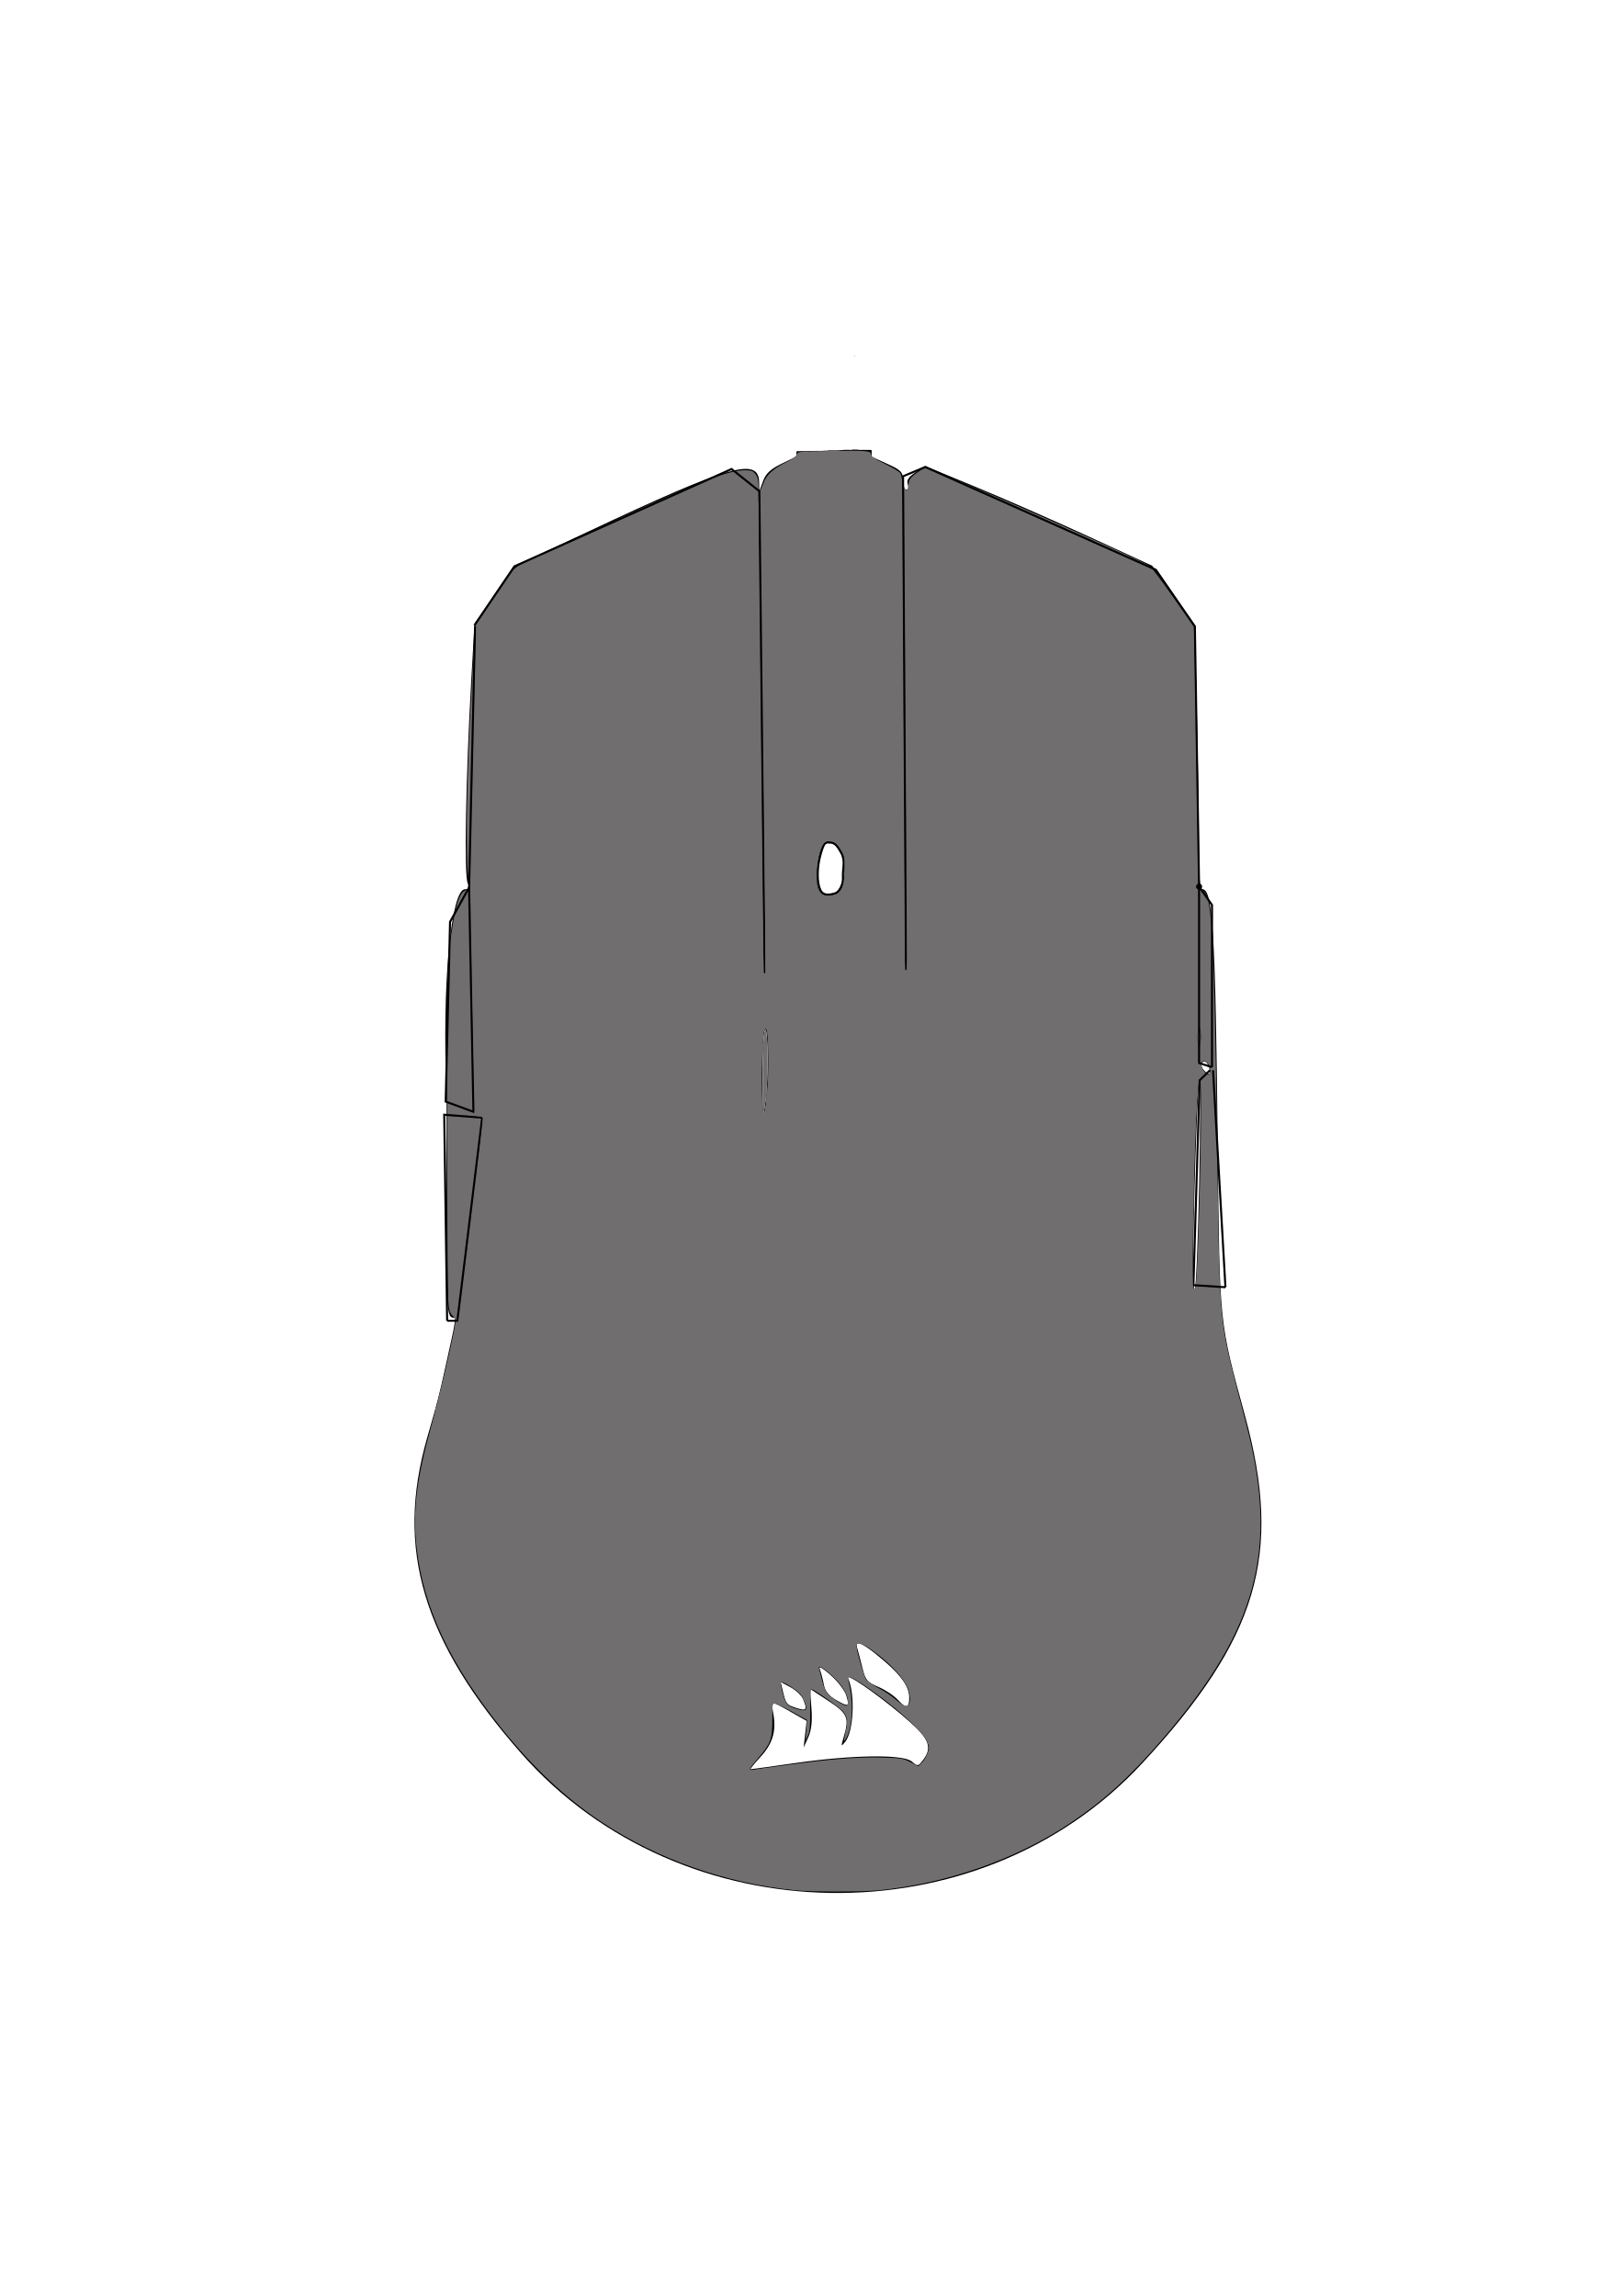
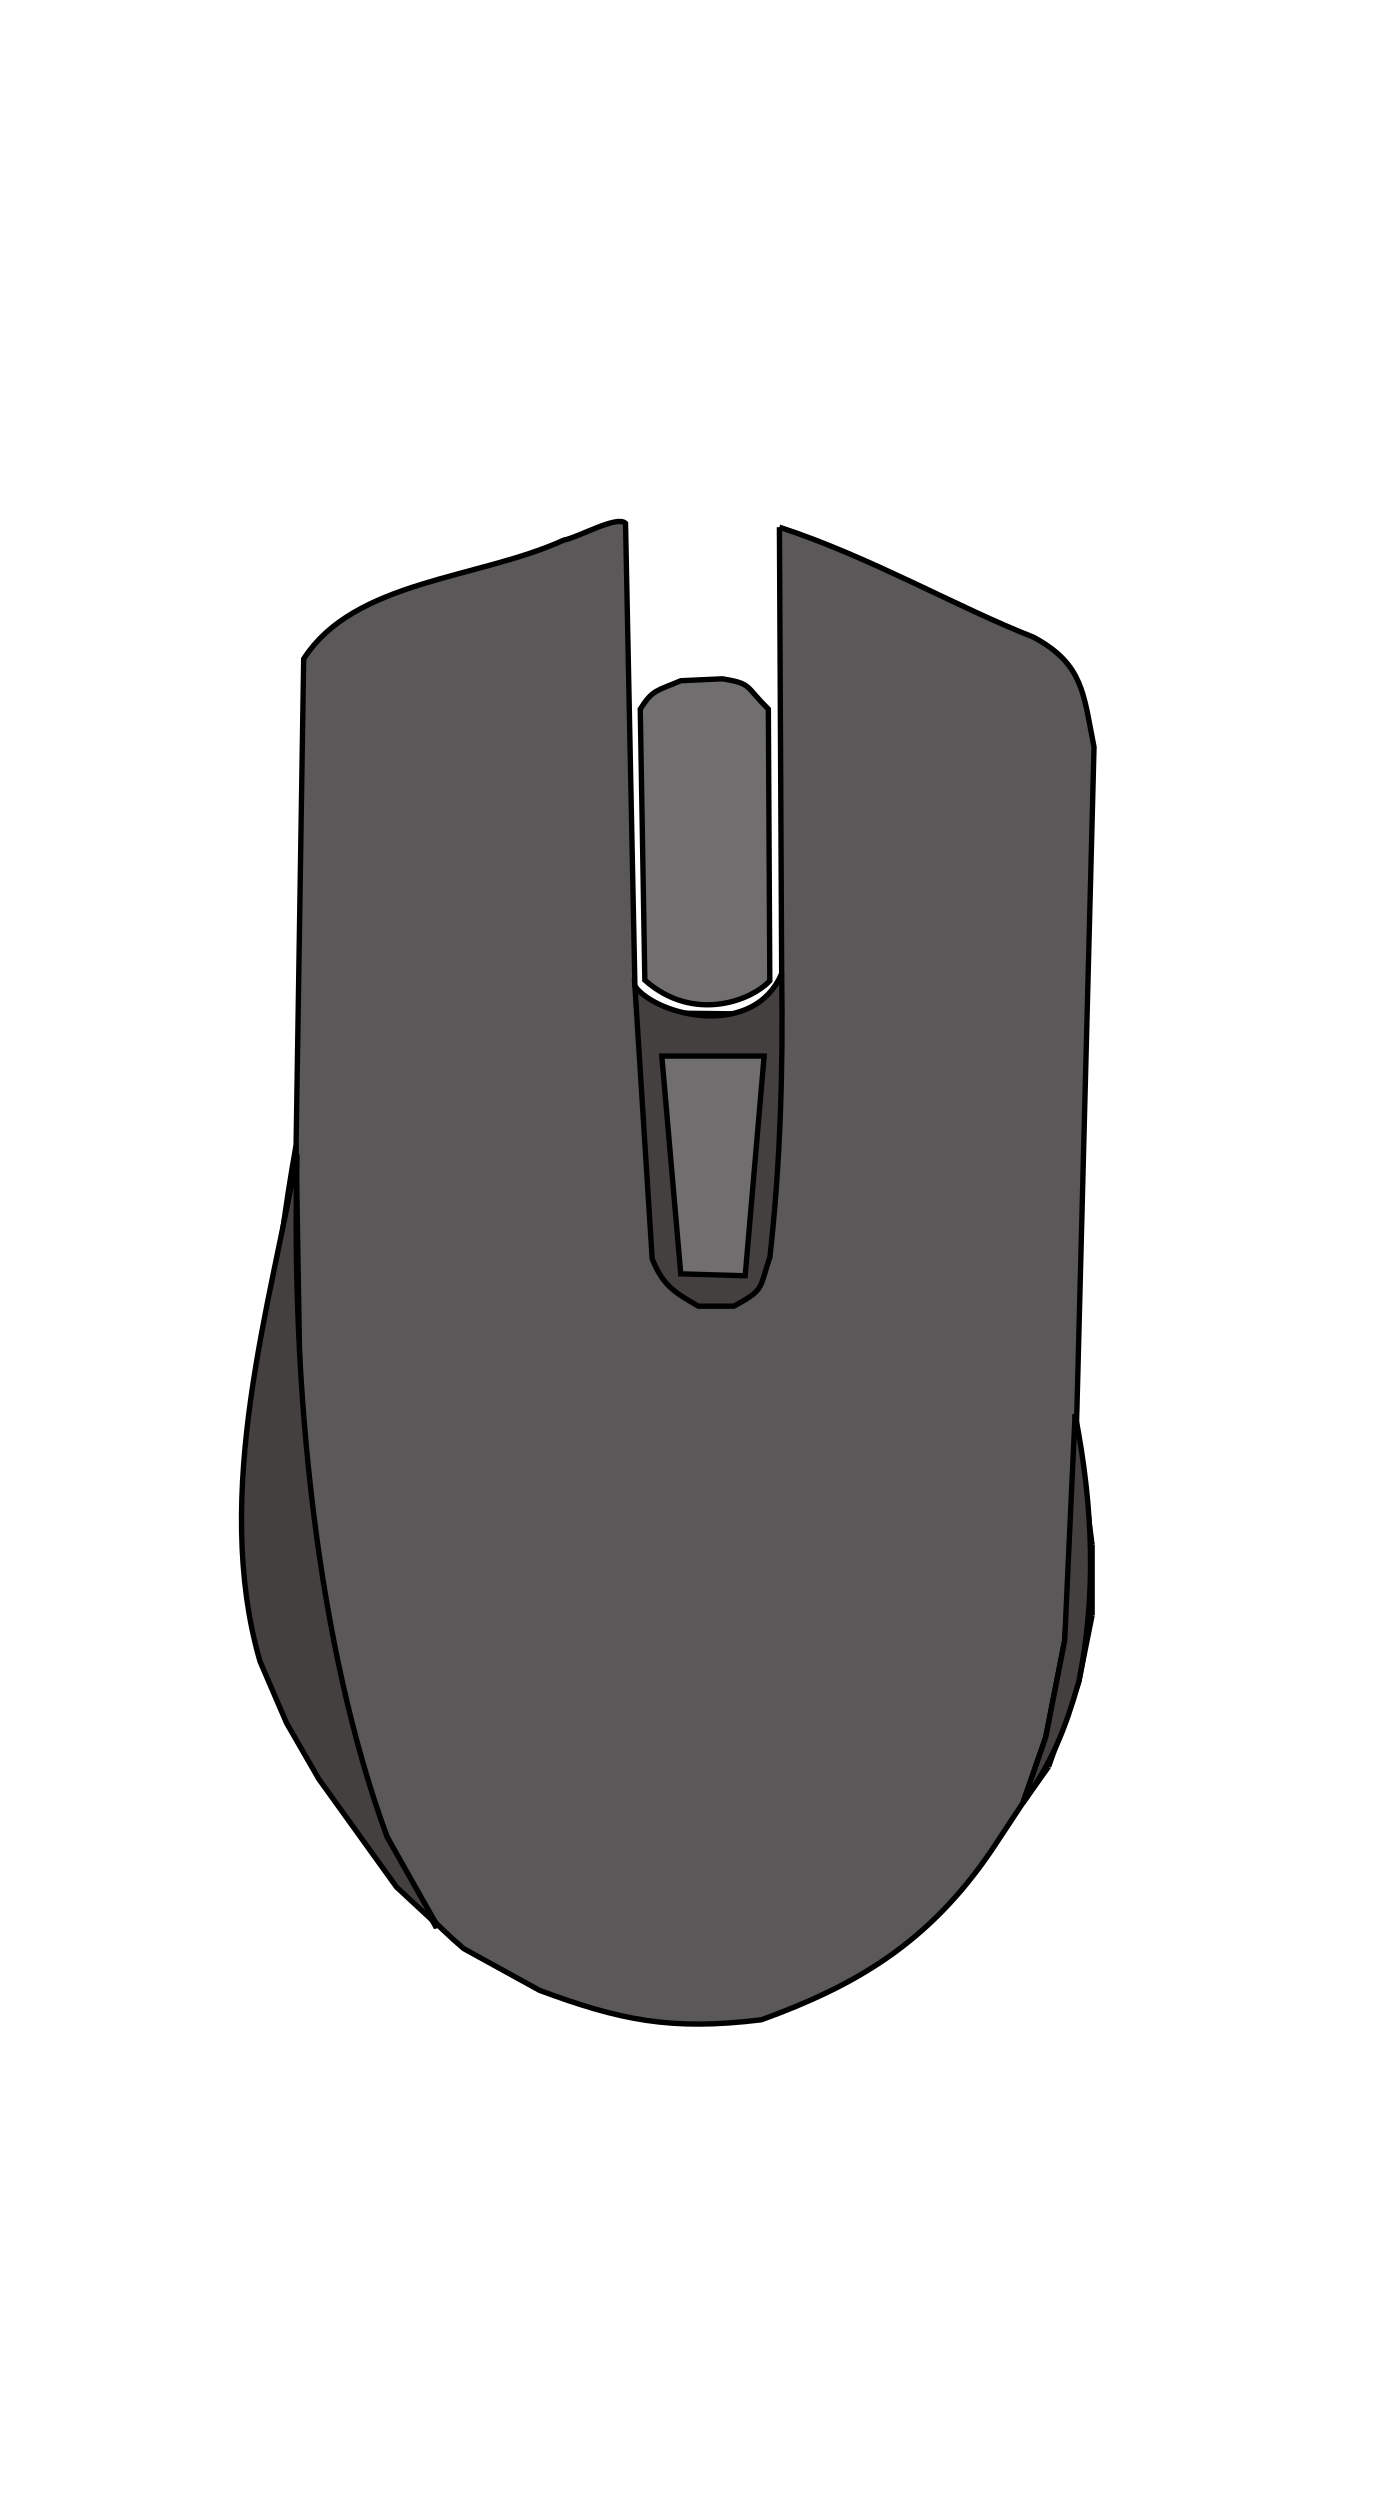
- <svg xmlns="http://www.w3.org/2000/svg" width="210mm" height="297mm" viewBox="0 0 210 297" version="1.1" id="svg8">
-   <defs id="defs2">
-     <clipPath clipPathUnits="userSpaceOnUse" id="clipPath155">
-       <path id="path157" style="fill:#ff0000;fill-opacity:1;fill-rule:nonzero;stroke:none" d="m 169.754,215.164 v 751.746 H 583.756 V 215.164 Z M 347.234,254.625 c 0.231,0.021 0.463,0.03 0.693,0.062 0.98,0.14 0.679,0.128 1.453,0.301 0.76,0.17 1.524,0.299 2.293,0.424 0.83,0.124 0.612,0.091 1.613,0.238 0.225,0.033 0.447,0.084 0.674,0.1 1.083,0.074 0.857,-0.008 1.805,-0.006 0.319,3.8e-4 0.638,0.019 0.957,0.027 0.185,0.013 0.371,0.019 0.555,0.039 1.138,0.123 0.255,0.044 1.074,0.166 0.377,0.056 0.761,0.07 1.137,0.135 0.226,0.039 0.448,0.099 0.672,0.148 0.133,0.041 0.261,0.091 0.396,0.121 0.305,0.068 0.632,0.095 0.943,0.131 0.37,0.042 0.725,0.097 1.096,0.098 0.347,-0.029 0.485,0.01 0.564,0.107 0.853,-0.039 1.704,0.019 2.551,0.121 0.612,0.078 1.225,-4.1e-4 1.836,-0.014 1.25,-0.027 -1.271,1.311 -0.021,1.262 0.016,-6.2e-4 0.063,-0.004 0.047,-0.002 -0.103,0.011 -0.207,0.02 -0.311,0.025 -0.567,0.03 -1.136,0.025 -1.703,-0.018 -0.805,-0.099 -1.607,-0.16 -2.418,-0.129 -0.224,0.035 -0.333,0.008 -0.473,-0.096 -0.046,0.002 0.02,-0.002 -0.092,0.004 -0.415,-0.01 -0.804,-0.057 -1.217,-0.105 -0.489,-0.057 -0.651,-0.062 -1.178,-0.178 -0.103,-0.023 -0.201,-0.064 -0.301,-0.096 -0.176,-0.041 -0.35,-0.094 -0.527,-0.125 -0.408,-0.07 -0.823,-0.088 -1.232,-0.148 -0.767,-0.114 0.165,-0.026 -0.936,-0.148 -0.165,-0.018 -0.332,-0.025 -0.498,-0.037 -0.294,-0.009 -0.588,-0.027 -0.883,-0.027 -1.136,-0.002 -0.677,0.086 -2.027,-0.008 -0.227,-0.016 -0.451,-0.064 -0.676,-0.098 -0.331,-0.049 -0.662,-0.097 -0.992,-0.146 -0.213,-0.032 -0.426,-0.064 -0.639,-0.096 -0.804,-0.131 -1.6,-0.267 -2.395,-0.445 -0.668,-0.15 -0.41,-0.146 -1.262,-0.268 -0.23,-0.033 -0.464,-0.043 -0.695,-0.064 v 0.002 c -1.245,-0.113 -1.13,-1.371 0.115,-1.258 z m 16.064,2.408 c 0.04,0.114 0.093,0.249 0.195,0.408 0.041,0.063 0.05,-0.167 0.002,-0.225 -0.069,-0.083 -0.132,-0.128 -0.197,-0.184 z m -0.744,0.73 c 0.015,0.023 0.021,0.052 0.039,0.072 0.004,0.004 0.033,9e-4 0.045,0.004 -0.021,-0.016 -0.06,-0.054 -0.084,-0.076 z m 1.006,0.289 c 0.855,-0.01 1.01,0.954 -0.035,1.275 -0.964,0.297 -0.807,0.251 -1.865,0.57 -0.211,0.064 -0.417,0.145 -0.633,0.189 -0.41,0.085 -1.434,0.233 -1.928,0.244 -0.533,0.012 -1.067,-0.009 -1.6,-0.014 -1.35,-0.054 -1.17,-0.033 -2.615,-0.15 -0.28,-0.023 -0.559,-0.063 -0.84,-0.08 -0.212,-0.013 -0.424,-0.014 -0.637,-0.018 -0.001,10e-4 -9.1e-4,0.003 -0.002,0.004 -7.8e-4,0.001 6.9e-4,-0.005 0,-0.004 -0.087,-0.001 -0.173,-0.007 -0.26,-0.008 -0.228,-0.002 -0.322,-0.031 -0.381,-0.047 0.019,0.017 0.04,0.031 0.059,0.049 0.472,0.216 1.575,0.475 0.781,0.748 -0.157,0.054 -0.303,0.16 -0.469,0.162 -0.62,0.006 -0.868,-0.504 -0.988,-1.016 -0.018,-0.076 0.016,-0.155 0.023,-0.232 0.328,-1.222 0.049,-0.211 0.062,-0.191 0.05,0.07 0.122,0.121 0.188,0.178 0.013,-0.187 0.026,-0.436 -0.037,-0.861 0.854,-0.141 1.737,-0.013 2.592,0.057 0.463,0.038 0.925,0.074 1.389,0.102 0.383,0.022 0.765,0.031 1.148,0.047 0.493,0.006 0.986,0.027 1.479,0.018 0.381,-0.007 1.368,-0.133 1.672,-0.195 0.215,-0.044 0.419,-0.126 0.629,-0.189 1.055,-0.318 0.899,-0.272 1.861,-0.568 0.149,-0.046 0.284,-0.067 0.406,-0.068 z m -10.154,2.018 c 0,0 0.002,0 0.002,0 0.049,-0.068 0.051,-0.132 0.031,-0.189 -0.068,0.059 -0.132,0.072 -0.021,0.047 -0.004,0.048 -0.037,0.172 -0.012,0.143 z m -0.742,-0.215 c -0.014,0.008 -0.051,0.017 -0.059,0.025 0.018,0.014 0.035,0.029 0.053,0.043 0.002,-0.023 0.004,-0.045 0.006,-0.068 z" />
-     </clipPath>
-   </defs>
-   <g id="layer1">
-     <path id="path0" style="fill-rule:evenodd;stroke-width:2.207" transform="matrix(0.2645833,0,0,0.2645833,8.693452,-10.96131)" d="m 384.938,215.164 c -0.14,0.036 -0.279,0.075 -0.42,0.111 0.251,0.027 0.435,0.051 0.68,0.078 -0.087,-0.063 -0.179,-0.125 -0.26,-0.189 z m -0.287,46.049 c -0.189,-0.003 -0.378,0.002 -0.561,0.027 -0.118,0.017 -0.23,0.062 -0.348,0.08 -0.548,0.085 -0.508,0.067 -0.994,0.049 -0.821,-0.026 -1.638,-0.058 -2.459,-0.025 -1.006,0.04 -2.01,0.17 -3.016,0.221 -0.392,0.021 -0.783,0.051 -1.176,0.065 -1.021,0.037 -2.045,-0.025 -3.066,0.006 -0.05,-10e-4 -0.586,-0.004 -0.693,-0.027 -0.163,0.027 -0.797,0.098 -0.229,0.065 -0.159,0.018 -0.317,0.043 -0.477,0.053 -0.142,0.009 -0.285,-0.002 -0.428,0.002 -0.275,0.008 -0.548,0.017 -0.822,0.033 -1.039,0.062 -2.079,0.174 -3.121,0.111 -1.425,-0.011 -2.848,-0.026 -4.273,0.01 -3.185,0.079 1.469,0.023 -2.852,0.094 -0.375,0.006 -0.75,4e-5 -1.125,0 -0.545,0.011 -1.089,0.013 -1.633,0.033 -0.292,0.011 -0.583,0.035 -0.875,0.055 l -0.115,2.557 -7.207,3.523 c -5.385,2.63 -7.671,4.777 -9.037,8.475 l -1.824,4.953 -0.088,-4.428 c -0.244,-12.438 -14.754,-8.251 -83.199,24.004 l -36.443,17.172 -9.773,14.4 -9.773,14.398 -1.527,26.668 c -2.736,47.687 -3.58,96.264 -1.73,99.463 1.441,2.49 1.248,2.92 -1.305,2.92 -6.952,0 -11.297,46.836 -9.121,98.363 0.061,1.556 0.009,25.542 -0.119,53.303 -0.234,49.65 0.228,57.795 3.285,57.795 1.662,0 1.554,0.745 -3.172,21.936 -4.095,18.352 -3.767,17.075 -9.42,36.799 -15.597,54.416 -2.164,99.495 45.969,154.262 78.159,88.936 223.296,91.376 303.379,5.1 56.746,-61.137 68.933,-102.163 50.492,-169.977 -12.773,-46.973 -12.424,-43.557 -13.352,-130.912 -1.116,-105.281 -2.387,-126.668 -7.523,-126.668 -1.246,0 -1.749,-5.883 -1.717,-20.166 0.026,-11.092 -0.41,-40.006 -0.963,-64.254 L 551.217,347.658 540.801,332.848 530.387,318.037 499.684,303.893 c -16.889,-7.778 -41.872,-18.751 -55.518,-24.381 l -24.809,-10.238 -4.703,3.1 c -3.404,2.242 -4.449,3.842 -3.779,5.793 0.516,1.503 0.202,2.695 -0.707,2.695 -0.9,0 -1.645,-2.069 -1.656,-4.598 -0.026,-4.104 -0.847,-4.974 -7.652,-8.062 l -7.627,-3.463 v -3.215 c -0.218,-0.008 -0.435,-0.028 -0.646,-0.09 -0.119,-0.019 -0.239,-0.046 -0.359,-0.057 -0.099,-0.009 -0.199,0.002 -0.299,0.002 -0.741,0.002 -1.48,0.002 -2.221,-0.006 -0.646,-0.005 -1.29,0.019 -1.936,0.033 -0.19,-0.011 -0.381,-0.018 -0.57,-0.035 -0.845,-0.079 0.067,-0.042 -0.918,-0.111 -0.258,-0.018 -0.517,-0.003 -0.775,-0.012 -0.099,-0.003 -0.196,-0.01 -0.295,-0.016 -0.183,-0.006 -0.373,-0.017 -0.562,-0.019 z M 372.281,453.312 c 1.425,-0.049 3.049,1.049 4.797,3.357 5.314,7.018 2.24,22.33 -4.482,22.33 -5.206,0 -6.69,-3.434 -5.77,-13.342 0.743,-7.984 2.735,-12.253 5.455,-12.346 z m 180.938,90.287 c 0.075,0.031 0.159,0.298 0.246,0.83 0.349,2.127 0.357,5.949 0.019,8.492 h -0.004 c -0.342,2.543 -0.625,0.805 -0.635,-3.865 -0.006,-3.503 0.148,-5.55 0.373,-5.457 z m -211.924,1.217 c 1.335,0.233 1.578,23.369 0.137,34.666 -1.281,10.024 -1.366,9.474 -1.533,-9.906 -0.099,-11.285 0.327,-22.112 0.947,-24.059 0.161,-0.505 0.311,-0.725 0.449,-0.701 z m 214.529,15.584 c 1.244,0.087 2.617,2.259 2.646,4.881 0.019,1.726 -0.387,1.69 -2.453,-0.219 -1.363,-1.263 -1.964,-3.054 -1.338,-3.992 0.331,-0.495 0.73,-0.699 1.145,-0.67 z m -2.27,9.176 c 0.462,0 0.362,22.756 -0.221,50.57 -0.58,27.812 -1.552,51.029 -2.158,51.592 -0.604,0.561 -0.937,-8.663 -0.742,-20.496 0.643,-39.187 2.267,-81.666 3.121,-81.666 z m -166.938,275.318 c 1.626,-0.201 6.057,2.802 13.158,8.943 8.252,7.141 11.818,12.448 11.818,17.59 0,5.152 -1.521,5.486 -5.428,1.191 -1.958,-2.151 -6.32,-5.063 -9.691,-6.469 -5.359,-2.235 -6.332,-3.385 -7.719,-9.102 -0.875,-3.598 -2.045,-8.046 -2.605,-9.887 -0.433,-1.422 -0.272,-2.176 0.467,-2.268 z m -18.697,11.744 c 0.561,-0.086 2.307,1.163 5.244,3.752 3.516,3.102 6.958,7.56 7.646,9.908 1.653,5.64 1.261,5.822 -4.895,2.305 -3.714,-2.123 -5.478,-4.333 -6.07,-7.594 -0.459,-2.528 -1.342,-5.872 -1.957,-7.428 -0.234,-0.59 -0.223,-0.904 0.031,-0.943 z m 13.859,4.736 c 1.932,-0.327 18.921,11.903 30.197,21.977 9.496,8.483 10.897,12.584 6.35,18.588 -2.378,3.14 -2.54,3.158 -5.521,0.668 -4.274,-3.573 -28.898,-3.243 -56.832,0.764 -11.655,1.671 -21.522,3.039 -21.926,3.039 -0.402,0 1.723,-2.653 4.723,-5.893 6.027,-6.513 7.889,-12.613 6.43,-21.064 -1.164,-6.728 -1.386,-6.697 8.398,-1.129 l 7.844,4.463 -0.732,6.506 -0.734,6.502 2.262,-4.953 c 1.549,-3.394 2.036,-7.916 1.543,-14.359 l -0.719,-9.406 8.924,5.867 c 9.594,6.307 10.415,8.262 7.525,17.908 -1.345,4.488 -1.276,4.694 0.746,2.223 4.189,-5.123 5.022,-23.302 1.43,-31.178 -0.145,-0.319 -0.106,-0.488 0.094,-0.521 z m -33.041,2.352 4.811,2.59 c 2.649,1.422 5.429,4.063 6.182,5.865 2.181,5.218 1.665,5.871 -3.346,4.256 -4.834,-1.56 -5.068,-1.861 -6.695,-8.707 z" clip-path="url(#clipPath155)" />
-     <path style="fill:#706e6e;fill-rule:evenodd;stroke-width:0.714" d="m 388.267,924.111 c -33.753,-3.461 -66.788,-15.143 -94.179,-33.304 -17.387,-11.528 -33.625,-26.715 -48.739,-45.584 -25.498,-31.835 -38.323,-59.072 -41.693,-88.55 -2.007,-17.553 -0.054,-33.706 7.197,-59.536 3.373,-12.016 9.603,-38.325 11.303,-47.731 0.763,-4.223 0.724,-4.483 -0.915,-6.122 -1.44,-1.44 -1.782,-2.671 -2.152,-7.733 -0.242,-3.311 -0.512,-39.77 -0.6,-81.02 -0.168,-78.626 0.048,-85.974 3.048,-103.78 1.763,-10.465 3.689,-15.076 6.535,-15.645 1.75,-0.35 2.013,-0.667 1.594,-1.925 -2.361,-7.096 -1.909,-47.919 1.122,-101.479 l 1.454,-25.686 7.98,-11.814 c 4.389,-6.497 8.798,-12.998 9.799,-14.446 1.315,-1.904 3.301,-3.318 7.176,-5.111 2.946,-1.363 16.768,-7.841 30.714,-14.395 47.602,-22.37 67.502,-30.334 75.841,-30.353 3.536,-0.008 4.245,0.232 5.536,1.873 1.055,1.341 1.48,2.921 1.48,5.5 0,4.082 0.627,3.799 2.428,-1.099 1.495,-4.065 4.599,-6.916 11.084,-10.182 2.959,-1.49 5.017,-3.008 5.242,-3.866 0.35,-1.338 1.129,-1.424 14.796,-1.645 19.059,-0.308 21.45,-0.128 21.45,1.62 0,1.007 1.787,2.236 6.91,4.752 3.8,1.867 7.148,3.877 7.439,4.466 0.291,0.589 0.798,2.679 1.126,4.643 0.703,4.205 2.692,5.107 2.811,1.274 0.085,-2.74 0.968,-3.906 5.117,-6.761 l 3.128,-2.152 15.127,6.242 c 26.819,11.066 90.049,39.253 94.531,42.14 0.851,0.548 6.08,7.461 11.62,15.361 l 10.074,14.365 0.732,30.48 c 0.403,16.764 0.961,45.344 1.24,63.512 l 0.508,33.032 1.906,1.767 c 2.232,2.069 3.102,5.687 4.132,17.169 1.084,12.09 2.096,52.228 2.889,114.647 0.75,59.029 1.248,70.911 3.579,85.468 1.268,7.919 2.727,13.978 10.357,42.998 16.176,61.528 5.939,100.568 -40.512,154.492 -16.164,18.764 -29.073,30.509 -45.645,41.531 -26.528,17.643 -60.005,29.34 -93.395,32.635 -8.528,0.841 -32.784,0.814 -41.174,-0.046 z m -2.857,-61.32 c 21.517,-2.876 34.043,-3.836 45.829,-3.512 9.234,0.254 10.277,0.424 13.796,2.249 l 3.807,1.975 1.659,-1.558 c 0.912,-0.857 2.18,-2.922 2.816,-4.588 1.094,-2.863 1.08,-3.2 -0.238,-6.142 -2.329,-5.197 -16.162,-17.529 -30.394,-27.095 -7.148,-4.805 -8.78,-5.269 -7.972,-2.268 2.507,9.317 2.138,21.774 -0.814,27.483 -1.574,3.043 -1.708,2.241 -0.47,-2.797 1.198,-4.871 0.941,-6.939 -1.196,-9.656 -1.356,-1.723 -13.035,-10.116 -15.272,-10.975 -0.912,-0.35 -1.045,1.036 -0.949,9.822 0.09,8.187 -0.122,10.729 -1.065,12.73 l -1.177,2.5 0.375,-5.026 0.375,-5.026 -7.412,-4.078 c -4.077,-2.243 -7.92,-4.079 -8.54,-4.081 -0.964,-0.003 -1.119,1.164 -1.071,8.033 0.066,9.504 -0.783,11.783 -7.072,18.974 -4.303,4.921 -4.79,6.069 -2.337,5.506 0.884,-0.203 8.679,-1.314 17.321,-2.469 z m 8.67,-27.546 c 0.226,-0.589 -0.347,-2.594 -1.272,-4.457 -1.305,-2.624 -2.694,-4.011 -6.173,-6.165 -2.47,-1.529 -4.675,-2.594 -4.902,-2.368 -0.54,0.54 1.096,7.449 2.353,9.934 0.692,1.368 1.988,2.254 4.368,2.986 4.393,1.351 5.131,1.36 5.626,0.07 z m 20.413,-3.985 c -0.299,-3.539 -3.136,-7.862 -8.123,-12.375 -4.452,-4.029 -6.918,-5.161 -5.989,-2.748 0.265,0.688 0.929,3.165 1.476,5.505 0.547,2.34 1.596,5.073 2.332,6.071 1.524,2.07 8.663,6.606 9.772,6.209 0.404,-0.145 0.643,-1.343 0.532,-2.663 z m 30.189,0.83 c 1.442,-6.564 -5.502,-16.054 -18.649,-25.49 -4.629,-3.322 -7.411,-4.032 -7.407,-1.891 0.003,2.18 3.592,14.75 4.69,16.425 0.58,0.885 3.282,2.731 6.006,4.102 2.724,1.372 6.585,3.944 8.579,5.715 4.285,3.806 6.127,4.115 6.78,1.138 z M 585.685,607.314 c 1.284,-35.011 1.816,-78.583 0.966,-79.108 -1.318,-0.815 -2.603,25.991 -3.473,72.442 -0.47,25.097 -0.175,32.332 1.175,28.809 0.316,-0.826 0.916,-10.79 1.332,-22.143 z m -210.553,-75.505 c 0.792,-9.922 0.5,-26.836 -0.492,-28.44 -1.187,-1.92 -1.748,2.162 -2.188,15.911 -0.493,15.385 0.121,27.318 1.25,24.315 0.341,-0.907 0.984,-6.21 1.429,-11.786 z m 216.349,-8.598 c 0,-1.456 -0.54,-2.878 -1.384,-3.641 -2.861,-2.589 -4.104,1.445 -1.349,4.378 2.112,2.248 2.733,2.081 2.733,-0.736 z m -4.673,-18.806 -0.567,-2.734 -0.684,2.981 c -0.378,1.65 -0.43,4.201 -0.116,5.714 l 0.567,2.734 0.684,-2.981 c 0.378,-1.65 0.43,-4.201 0.116,-5.714 z M 409.613,435.569 c 2.462,-2.926 3.529,-7.262 3.104,-12.613 -0.384,-4.834 -1.977,-8.212 -4.9,-10.391 -4.62,-3.443 -7.829,1.859 -8.322,13.751 -0.285,6.887 -0.183,7.66 1.247,9.464 2.277,2.872 6.359,2.775 8.871,-0.211 z" id="path159" transform="scale(0.2645833)" />
-     <path style="fill:none;stroke:#000000;stroke-width:0.265px;stroke-linecap:butt;stroke-linejoin:miter;stroke-opacity:1" d="M 60.67,114.792 61.447,80.966" id="path161" />
-     <path style="fill:none;stroke:#000000;stroke-width:0.265px;stroke-linecap:butt;stroke-linejoin:miter;stroke-opacity:1" d="m 61.357,80.88 5.172,-7.62 28.085,-12.59 3.594,2.867 0.682,62.346" id="path163" />
-     <path style="fill:none;stroke:#000000;stroke-width:0.265px;stroke-linecap:butt;stroke-linejoin:miter;stroke-opacity:1" d="m 158.491,166.509 -4.143,-0.267 0.807,-26.503 1.341,-1.306" id="path165" />
-     <path style="fill:none;stroke:#000000;stroke-width:0.265px;stroke-linecap:butt;stroke-linejoin:miter;stroke-opacity:1" d="m 155.08,114.684 1.673,2.38 0,20.981" id="path167" />
-     <circle id="path169" style="fill:#000000;stroke:none;stroke-width:0.265" cx="155.08" cy="114.684" r="0.397" />
-     <path style="fill:none;stroke:#000000;stroke-width:0.265px;stroke-linecap:butt;stroke-linejoin:miter;stroke-opacity:1" d="m 155.08,114.684 v 22.826 l 1.673,0.535" id="path171" />
-     <path style="fill:none;stroke:#000000;stroke-width:0.265px;stroke-linecap:butt;stroke-linejoin:miter;stroke-opacity:1" d="m 158.491,166.509 -1.604,-28.063" id="path173" />
-     <path style="fill:none;stroke:#000000;stroke-width:0.265px;stroke-linecap:butt;stroke-linejoin:miter;stroke-opacity:1" d="m 57.83,170.845 -0.378,-26.647 4.914,0.378" id="path175" />
-     <path style="fill:none;stroke:#000000;stroke-width:0.265px;stroke-linecap:butt;stroke-linejoin:miter;stroke-opacity:1" d="m 62.366,144.576 -3.213,26.269 h -1.323" id="path177" />
-     <path style="fill:none;stroke:#000000;stroke-width:0.265px;stroke-linecap:butt;stroke-linejoin:miter;stroke-opacity:1" d="m 60.67,114.792 -2.462,4.459 -0.567,23.246 3.591,1.323 z m 46.523,-5.815 c 0,0 -0.404,-0.057 -0.605,0.28 -0.188,0.315 -0.427,1.104 -0.565,1.678 -0.299,1.238 -0.468,3.242 0.165,4.347 0.338,0.589 1.145,0.477 1.795,0.283 0.737,-0.22 1.08,-1.335 1.039,-2.032 -0.043,-0.739 0.09,-1.302 0.091,-1.89 0.001,-0.468 -0.08,-0.969 -0.398,-1.465 -0.115,-0.18 -0.362,-0.722 -0.718,-0.98 -0.347,-0.252 -0.805,-0.223 -0.805,-0.223 z m 9.98,16.51 -0.378,-63.878 2.876,-1.201 29.819,13.296 5.047,7.318 0.544,33.661" id="path181" />
-     <path style="fill:#706e6e;fill-rule:evenodd;stroke-width:0.126" d="" id="path183" transform="scale(0.2645833)" />
-     <path style="fill:#706e6e;fill-rule:evenodd;stroke-width:0.126" d="m 373.166,543.675 c -0.092,-0.242 -0.187,-3.613 -0.28,-10.024 -0.227,-15.542 0.183,-27.858 0.992,-29.778 0.178,-0.423 0.209,-0.444 0.36,-0.24 1.024,1.384 1.28,18.437 0.444,29.639 -0.224,3.011 -1.157,10.549 -1.326,10.718 -0.028,0.028 -0.113,-0.114 -0.19,-0.315 z" id="path185" transform="scale(0.2645833)" />
-     <path style="fill:#706e6e;fill-rule:evenodd;stroke-width:0.505" d="m 392.954,924.165 c -28.201,-1.827 -61.652,-11.962 -86.659,-26.256 -25.436,-14.54 -46.348,-33.577 -66.88,-60.887 -17.546,-23.338 -28.54,-45.523 -33.288,-67.175 -1.206,-5.501 -2.576,-15.135 -2.576,-18.116 0,-1.194 -0.133,-2.304 -0.295,-2.466 -0.384,-0.384 -0.384,-9.97 0,-10.354 0.162,-0.162 0.296,-1.45 0.297,-2.862 0.006,-6.447 2.731,-20.68 7.141,-37.291 1.383,-5.208 2.385,-9.678 2.228,-9.932 -0.157,-0.254 -0.068,-0.539 0.199,-0.632 0.545,-0.191 5.8,-21.75 8.258,-33.883 0.975,-4.812 1.845,-7.955 2.202,-7.955 0.766,0 0.302,3.415 7.022,-51.714 3.988,-32.716 5.678,-48.09 5.324,-48.443 -0.394,-0.394 -8.783,-1.313 -16.845,-1.844 -0.381,-0.025 -0.555,-4.571 -0.175,-4.571 0.112,0 2.896,1.022 6.187,2.272 3.291,1.249 6.26,2.272 6.597,2.273 0.466,10e-4 0.552,-1.968 0.36,-8.206 -0.534,-17.307 -1.76,-88.263 -1.754,-101.452 0.004,-7.607 0.577,-37.924 1.275,-67.37 0.698,-29.446 1.27,-55.356 1.273,-57.579 l 0.005,-4.041 9.084,-13.385 c 4.996,-7.361 9.719,-13.887 10.495,-14.501 0.776,-0.614 17.147,-8.171 36.38,-16.794 l 34.969,-15.677 h 23.478 23.478 l -0.021,6.692 c -0.064,20.27 2.322,223.259 2.63,223.758 0.202,0.326 0.538,0.422 0.747,0.214 0.324,-0.324 -1.58,-214.677 -2.012,-226.496 l -0.152,-4.167 h 34.425 34.425 l 0.335,57.958 c 1.042,180.215 0.951,171.347 1.762,171.347 0.671,0 0.719,-6.065 0.424,-52.907 -0.183,-29.099 -0.485,-80.692 -0.67,-114.652 l -0.336,-61.746 h 23.137 23.137 l 37.428,16.698 37.428,16.698 3.115,4.136 c 1.713,2.275 6.202,8.542 9.975,13.926 6.401,9.133 6.861,9.946 6.864,12.122 0.002,1.283 0.456,29.439 1.01,62.57 0.78,46.674 0.871,60.454 0.406,61.199 -0.467,0.748 -0.461,1.13 0.029,1.72 0.492,0.592 0.617,8.936 0.571,38.048 -0.082,51.524 -0.134,48.148 0.75,48.148 0.411,0 0.888,0.559 1.06,1.242 0.171,0.683 0.64,1.515 1.041,1.848 0.619,0.514 0.487,0.857 -0.879,2.266 l -1.609,1.66 -0.653,9.498 c -0.844,12.268 -1.877,43.423 -1.651,49.779 0.096,2.709 0.005,4.925 -0.204,4.924 -0.498,-0.002 -0.423,36.828 0.079,38.11 0.363,0.929 0.416,0.934 0.887,0.094 0.451,-0.807 1.049,-0.859 6.103,-0.54 6.437,0.407 6.171,0.157 6.183,5.814 0.004,1.829 0.129,3.448 0.279,3.597 0.15,0.15 0.354,1.949 0.453,3.999 0.325,6.688 2.305,16.533 7.199,35.799 7.968,31.368 8.987,36.13 10.477,48.992 0.895,7.728 1.039,23.2 0.279,30.052 -3.391,30.564 -17.264,57.547 -47.912,93.187 -8.412,9.782 -21.948,23.147 -29.862,29.486 -22.965,18.393 -48.587,30.916 -78.539,38.387 -6.954,1.735 -17.46,3.672 -25.001,4.611 -7.41,0.923 -31.542,1.377 -40.911,0.77 z m -9.344,-60.814 c 19.613,-2.68 27.097,-3.372 39.901,-3.692 13.494,-0.337 17.4,0.098 22.209,2.469 l 3.269,1.612 1.327,-1.238 c 2.803,-2.615 5.077,-9.382 3.347,-9.959 -0.336,-0.112 -0.474,-0.425 -0.307,-0.695 1.657,-2.681 -23.782,-24.891 -35.776,-31.233 -3.196,-1.69 -3.606,-1.188 -2.673,3.27 1.729,8.264 1.408,19.034 -0.709,23.741 l -0.909,2.021 0.06,-2.144 c 0.033,-1.179 0.231,-2.145 0.439,-2.147 0.208,0 0.378,-1.31 0.377,-2.907 -0.003,-3.642 -0.999,-5.363 -4.9,-8.462 -4.102,-3.258 -11.704,-8.332 -12.484,-8.332 -0.502,0 -0.715,2.349 -0.926,10.228 -0.151,5.625 -0.518,10.796 -0.817,11.49 -0.443,1.029 -0.531,0.521 -0.476,-2.749 l 0.068,-4.012 -7.278,-3.942 c -7.173,-3.885 -9.201,-4.574 -9.692,-3.294 -0.137,0.358 -0.286,3.418 -0.329,6.8 -0.124,9.584 -1.015,12.091 -6.701,18.847 -3.142,3.734 -4.445,5.553 -4.445,6.205 0,0.515 -0.489,0.568 17.425,-1.88 z m 10.668,-27.824 c 0.358,-0.934 -0.733,-4.314 -1.394,-4.314 -0.273,0 -0.38,-0.187 -0.24,-0.415 0.908,-1.469 -6.265,-7.521 -10.036,-8.467 l -1.425,-0.358 0.353,2.22 c 0.656,4.12 1.912,7.611 3.258,9.056 2.252,2.416 8.823,3.994 9.482,2.277 z m 20.302,-3.505 c 0.27,-3.291 -2.226,-7.562 -7.226,-12.362 -4.154,-3.988 -6.492,-5.615 -7.14,-4.968 -0.378,0.378 1.113,6.724 2.407,10.241 0.823,2.238 3.969,6.213 3.969,5.016 0,-0.244 0.29,-0.046 0.645,0.439 0.885,1.211 5.495,3.882 6.426,3.724 0.486,-0.083 0.815,-0.831 0.919,-2.089 z m 29.936,1.127 c 0.933,-1.743 0.255,-6.552 -1.335,-9.474 -4.23,-7.772 -18.952,-20.555 -23.194,-20.139 -1.442,0.141 -1.518,0.258 -1.371,2.107 0.231,2.892 3.515,14.008 4.57,15.468 0.502,0.694 3.334,2.74 6.293,4.546 2.959,1.806 6.882,4.476 8.717,5.935 3.629,2.883 5.379,3.315 6.319,1.558 z M 374.565,539.491 c 0.379,-3.849 -0.312,-4.11 -0.842,-0.317 -0.183,1.308 -0.369,-4.441 -0.415,-12.774 -0.058,-10.619 -0.238,-14.886 -0.6,-14.264 -0.64,1.098 -0.416,30.61 0.239,31.628 0.708,1.099 1.222,-0.258 1.618,-4.272 z m 0.98,-10.692 c 0.484,-9.022 0.045,-24.763 -0.711,-25.519 -1.048,-1.048 -1.702,0.441 -1.875,4.27 -0.118,2.623 -0.043,3.257 0.258,2.183 0.233,-0.833 0.472,-2.424 0.53,-3.536 l 0.105,-2.02 0.511,1.768 c 0.311,1.076 0.439,7.249 0.326,15.784 -0.102,7.709 -0.034,14.016 0.149,14.016 0.184,0 0.502,-3.125 0.707,-6.945 z m 33.997,-91.88 c 2.354,-1.513 3.256,-4.792 3.311,-12.045 l 0.051,-6.588 -1.742,-2.881 c -2.585,-4.274 -5.978,-5.58 -8.345,-3.213 -2.257,2.257 -4.002,10.422 -3.727,17.442 0.19,4.858 0.984,6.671 3.508,8.012 1.459,0.775 5.22,0.381 6.943,-0.727 z" id="path187" transform="scale(0.2645833)" />
+ <svg xmlns="http://www.w3.org/2000/svg" version="1.1" id="svg2" width="550" height="1000" viewBox="0 0 550 1000">
+   <defs id="defs6" />
+   <g id="layer1" style="display:inline" />
+   <g id="layer3">
+     <g id="g26">
+       <path id="path3687" d="m 311.761,210.872 c 36.285,11.846 71.714,32.321 101.592,43.973 20.143,10.852 20.024,22.787 24.261,43.973 l -6.823,264.214 -1.137,38.286 -1.516,27.293 -2.274,27.672 -7.581,38.666 -9.098,26.156 -12.509,18.954 c -25.337,37.335 -54.586,54.233 -92.115,67.854 -36.332,4.486 -56.72,0.113 -88.703,-11.751 L 185.53,779.483 C 92.278,700.071 100.887,556.764 118.434,458.028 l 3.033,-194.465 c 20.24,-31.569 69.987,-31.935 104.088,-47.538 5.748,-0.992 21.289,-10.072 24.66,-6.701 l 3.753,185.219 c 5.127,7.621 9.378,9.336 17.691,10.722 l 26.452,0.314 c 10.982,-2.813 12.427,-5.825 14.559,-16.129 l -0.908,-178.579 v 0 0" style="display:inline;fill:#5a5858;fill-opacity:1;stroke:#000000;stroke-width:2.147;stroke-linecap:butt;stroke-linejoin:miter;stroke-miterlimit:4;stroke-dasharray:none;stroke-opacity:1" />
+       <path id="path3699" d="m 118.434,458.028 1.516,91.736 7.581,98.559 2.274,18.954 25.019,67.475 19.712,36.391 v -1.516 m 255.496,-203.942 6.823,52.312 m 0,0 v 28.051 m 0,0 -5.307,26.535 m 0,0 -12.13,34.117 m 0,0 -10.235,14.405" style="display:inline;fill:#5a5858;fill-opacity:1;stroke:#000000;stroke-width:2.147;stroke-linecap:butt;stroke-linejoin:miter;stroke-miterlimit:4;stroke-dasharray:none;stroke-opacity:1" />
+       <path id="path4572" d="m 118.813,461.819 c -2.474,93.897 7.988,196.386 36.012,272.933 l 19.712,34.875 -15.921,-14.784 -31.084,-43.214 -12.889,-22.365 -10.614,-24.64 C 84.355,597.073 108.864,519.562 118.813,461.819 Z" style="display:inline;fill:#444040;fill-opacity:1;stroke:#000000;stroke-width:2.147;stroke-linecap:butt;stroke-linejoin:miter;stroke-miterlimit:4;stroke-dasharray:none;stroke-opacity:1" />
+       <path id="path4574" d="m 430.032,565.685 c 7.582,38.677 8.304,72.956 1.516,106.899 -5.76,20.072 -10.764,32.193 -22.365,48.521 l 9.098,-26.156 7.581,-38.666 4.17,-90.599 v 0" style="display:inline;fill:#444040;fill-opacity:1;stroke:#000000;stroke-width:2.147;stroke-linecap:butt;stroke-linejoin:miter;stroke-miterlimit:4;stroke-dasharray:none;stroke-opacity:1" />
+       <path id="path4506" d="m 256.102,283.654 1.83,108.415 c 19.841,17.503 43.091,7.853 49.99,0.25 l -0.58,-108.665 c -9.413,-9.278 -6.437,-10.149 -18.326,-12.13 l -16.679,0.758 c -9.495,4.123 -11.229,3.363 -16.235,11.372 z" style="display:inline;fill:#706e6e;fill-opacity:1;stroke:#000000;stroke-width:2.147;stroke-linecap:butt;stroke-linejoin:miter;stroke-miterlimit:4;stroke-dasharray:none;stroke-opacity:1" />
+       <path id="path3697" d="m 253.967,394.544 6.906,109.011 c 4.434,10.844 8.802,13.275 18.471,18.916 h 14.221 c 12.33,-6.815 9.989,-6.464 14.405,-19.712 4.268,-38.258 5.273,-75.04 4.699,-113.308 -11.088,25.997 -49.242,17.351 -58.702,5.093 z" style="display:inline;fill:#444040;fill-opacity:1;stroke:#000000;stroke-width:2.147;stroke-linecap:butt;stroke-linejoin:miter;stroke-miterlimit:4;stroke-dasharray:none;stroke-opacity:1" />
+       <path id="path3695" d="m 264.72,422.433 7.58,87.111 25.774,0.758 7.581,-87.869 z" style="display:inline;fill:#706e6e;fill-opacity:1;stroke:#000000;stroke-width:2.146;stroke-linecap:butt;stroke-linejoin:miter;stroke-miterlimit:4;stroke-dasharray:none;stroke-opacity:1" />
+     </g>
  </g>
</svg>
